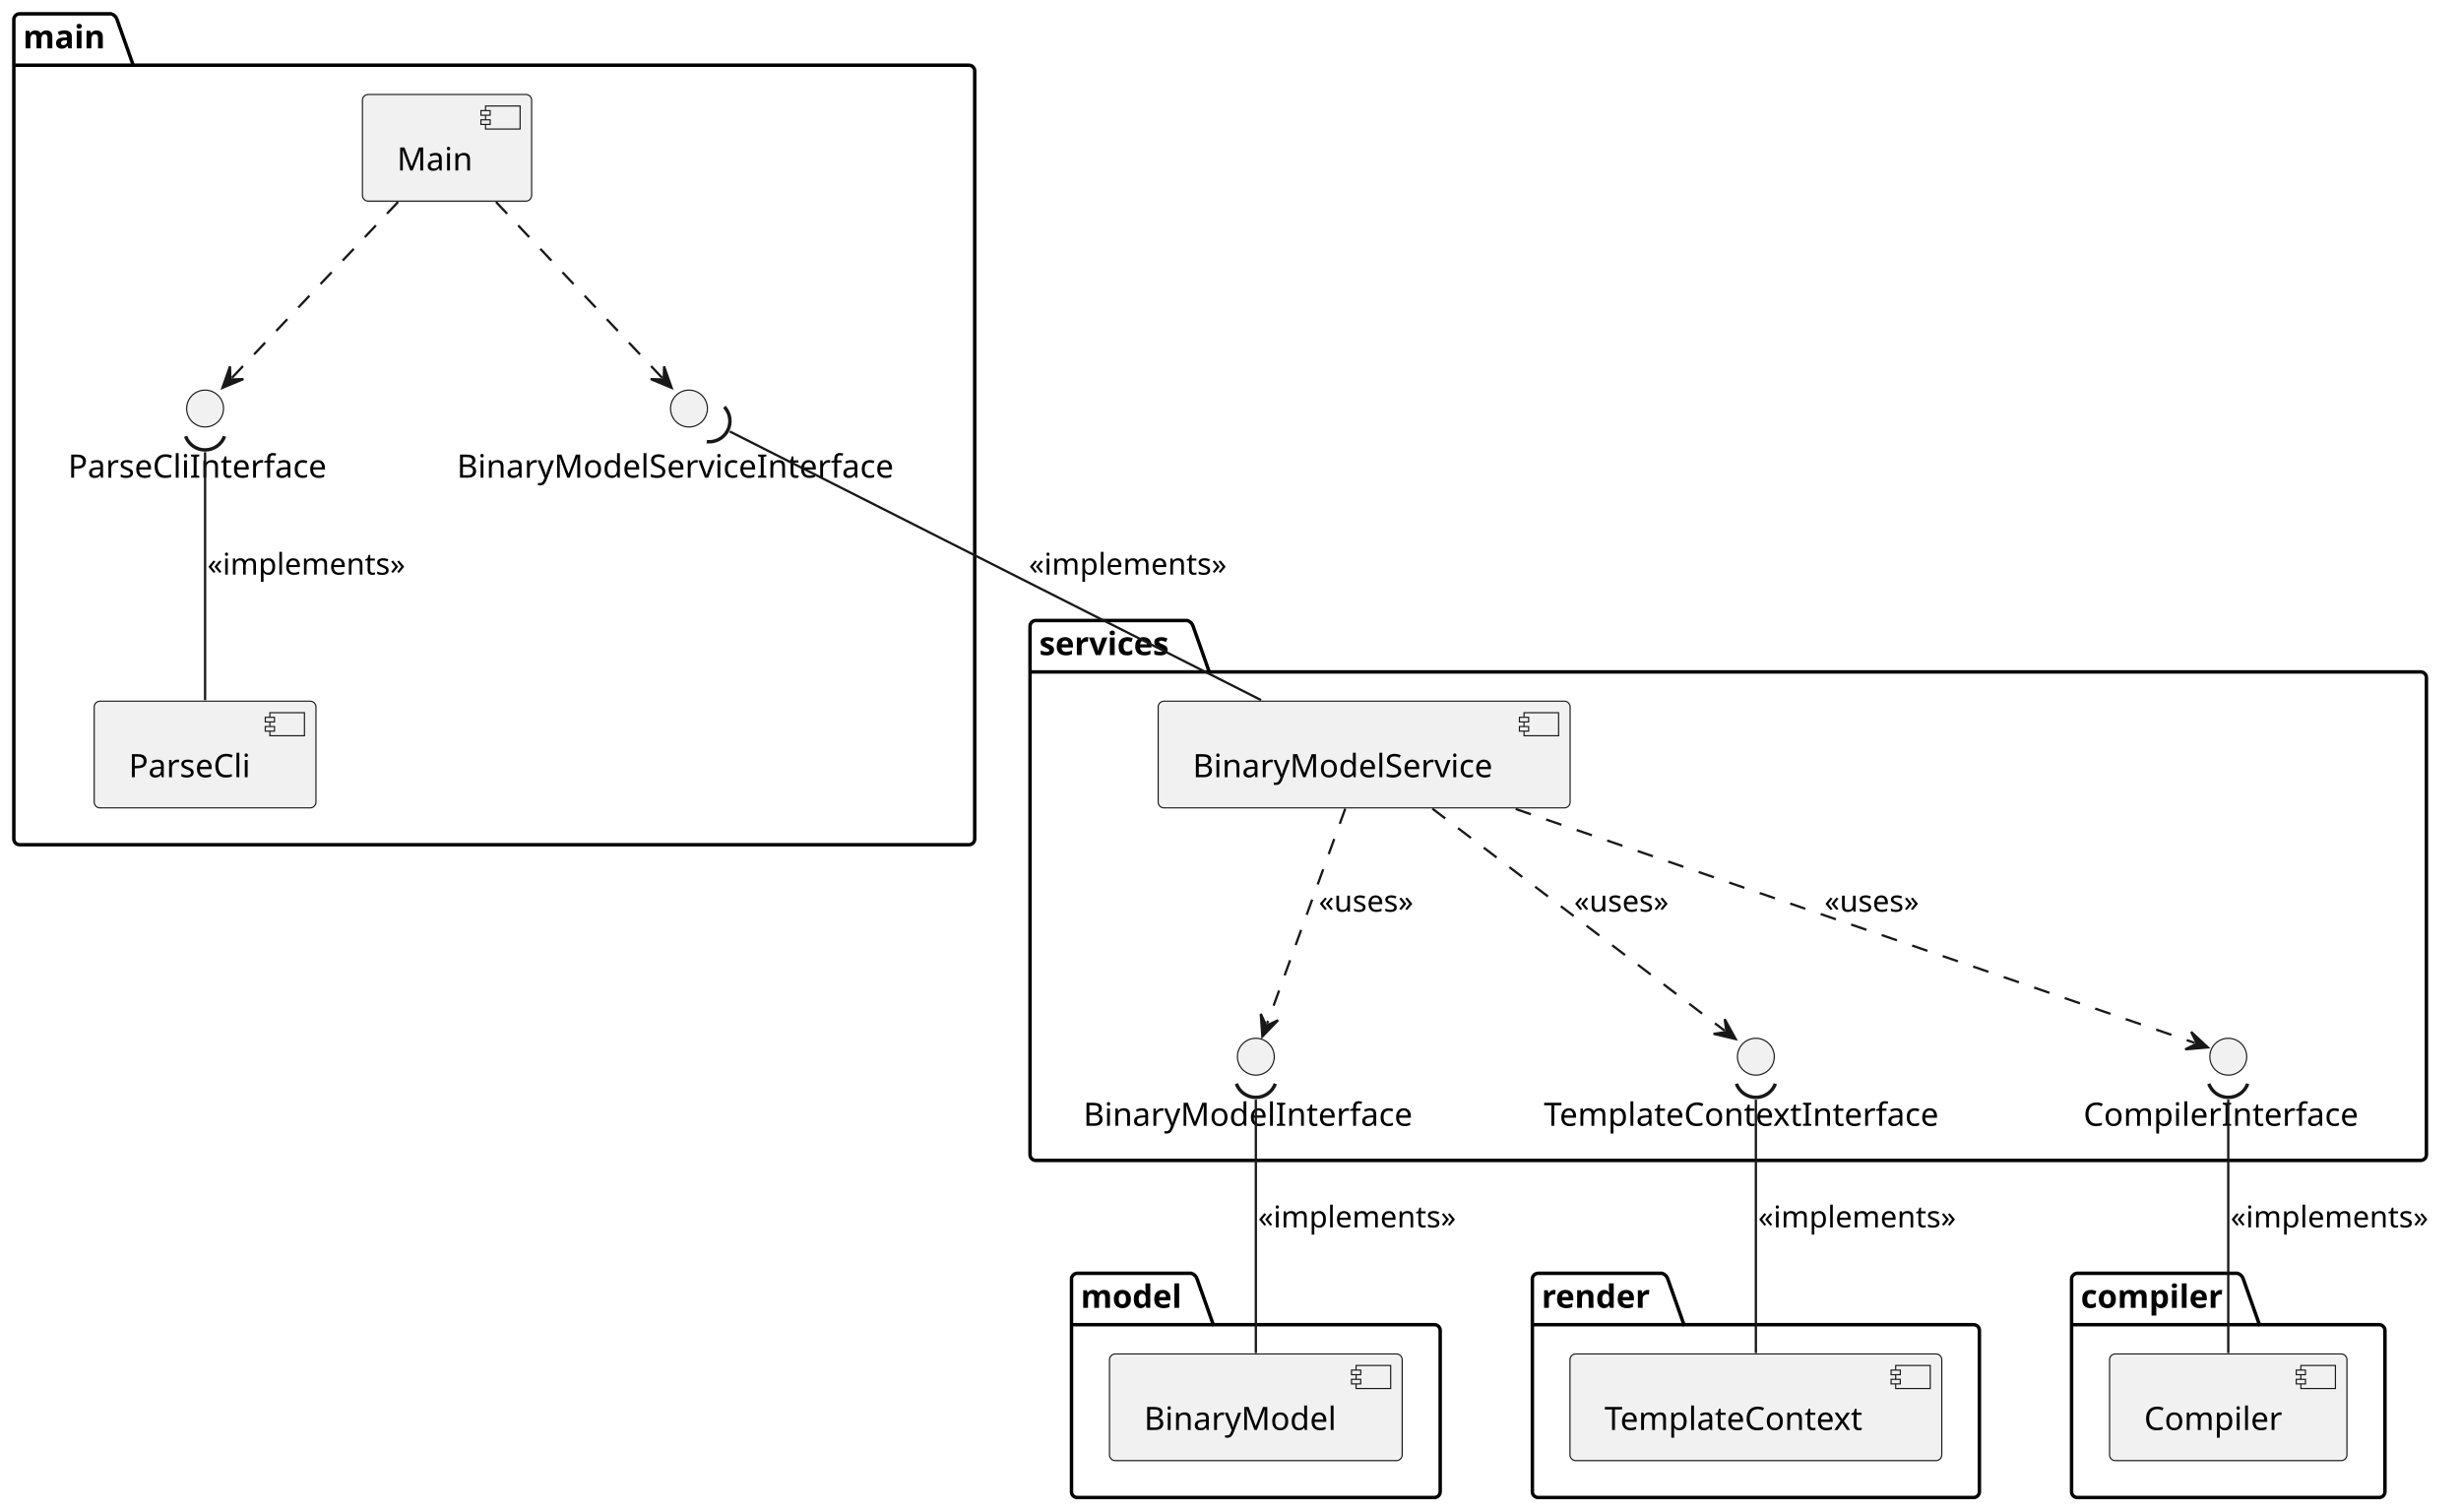
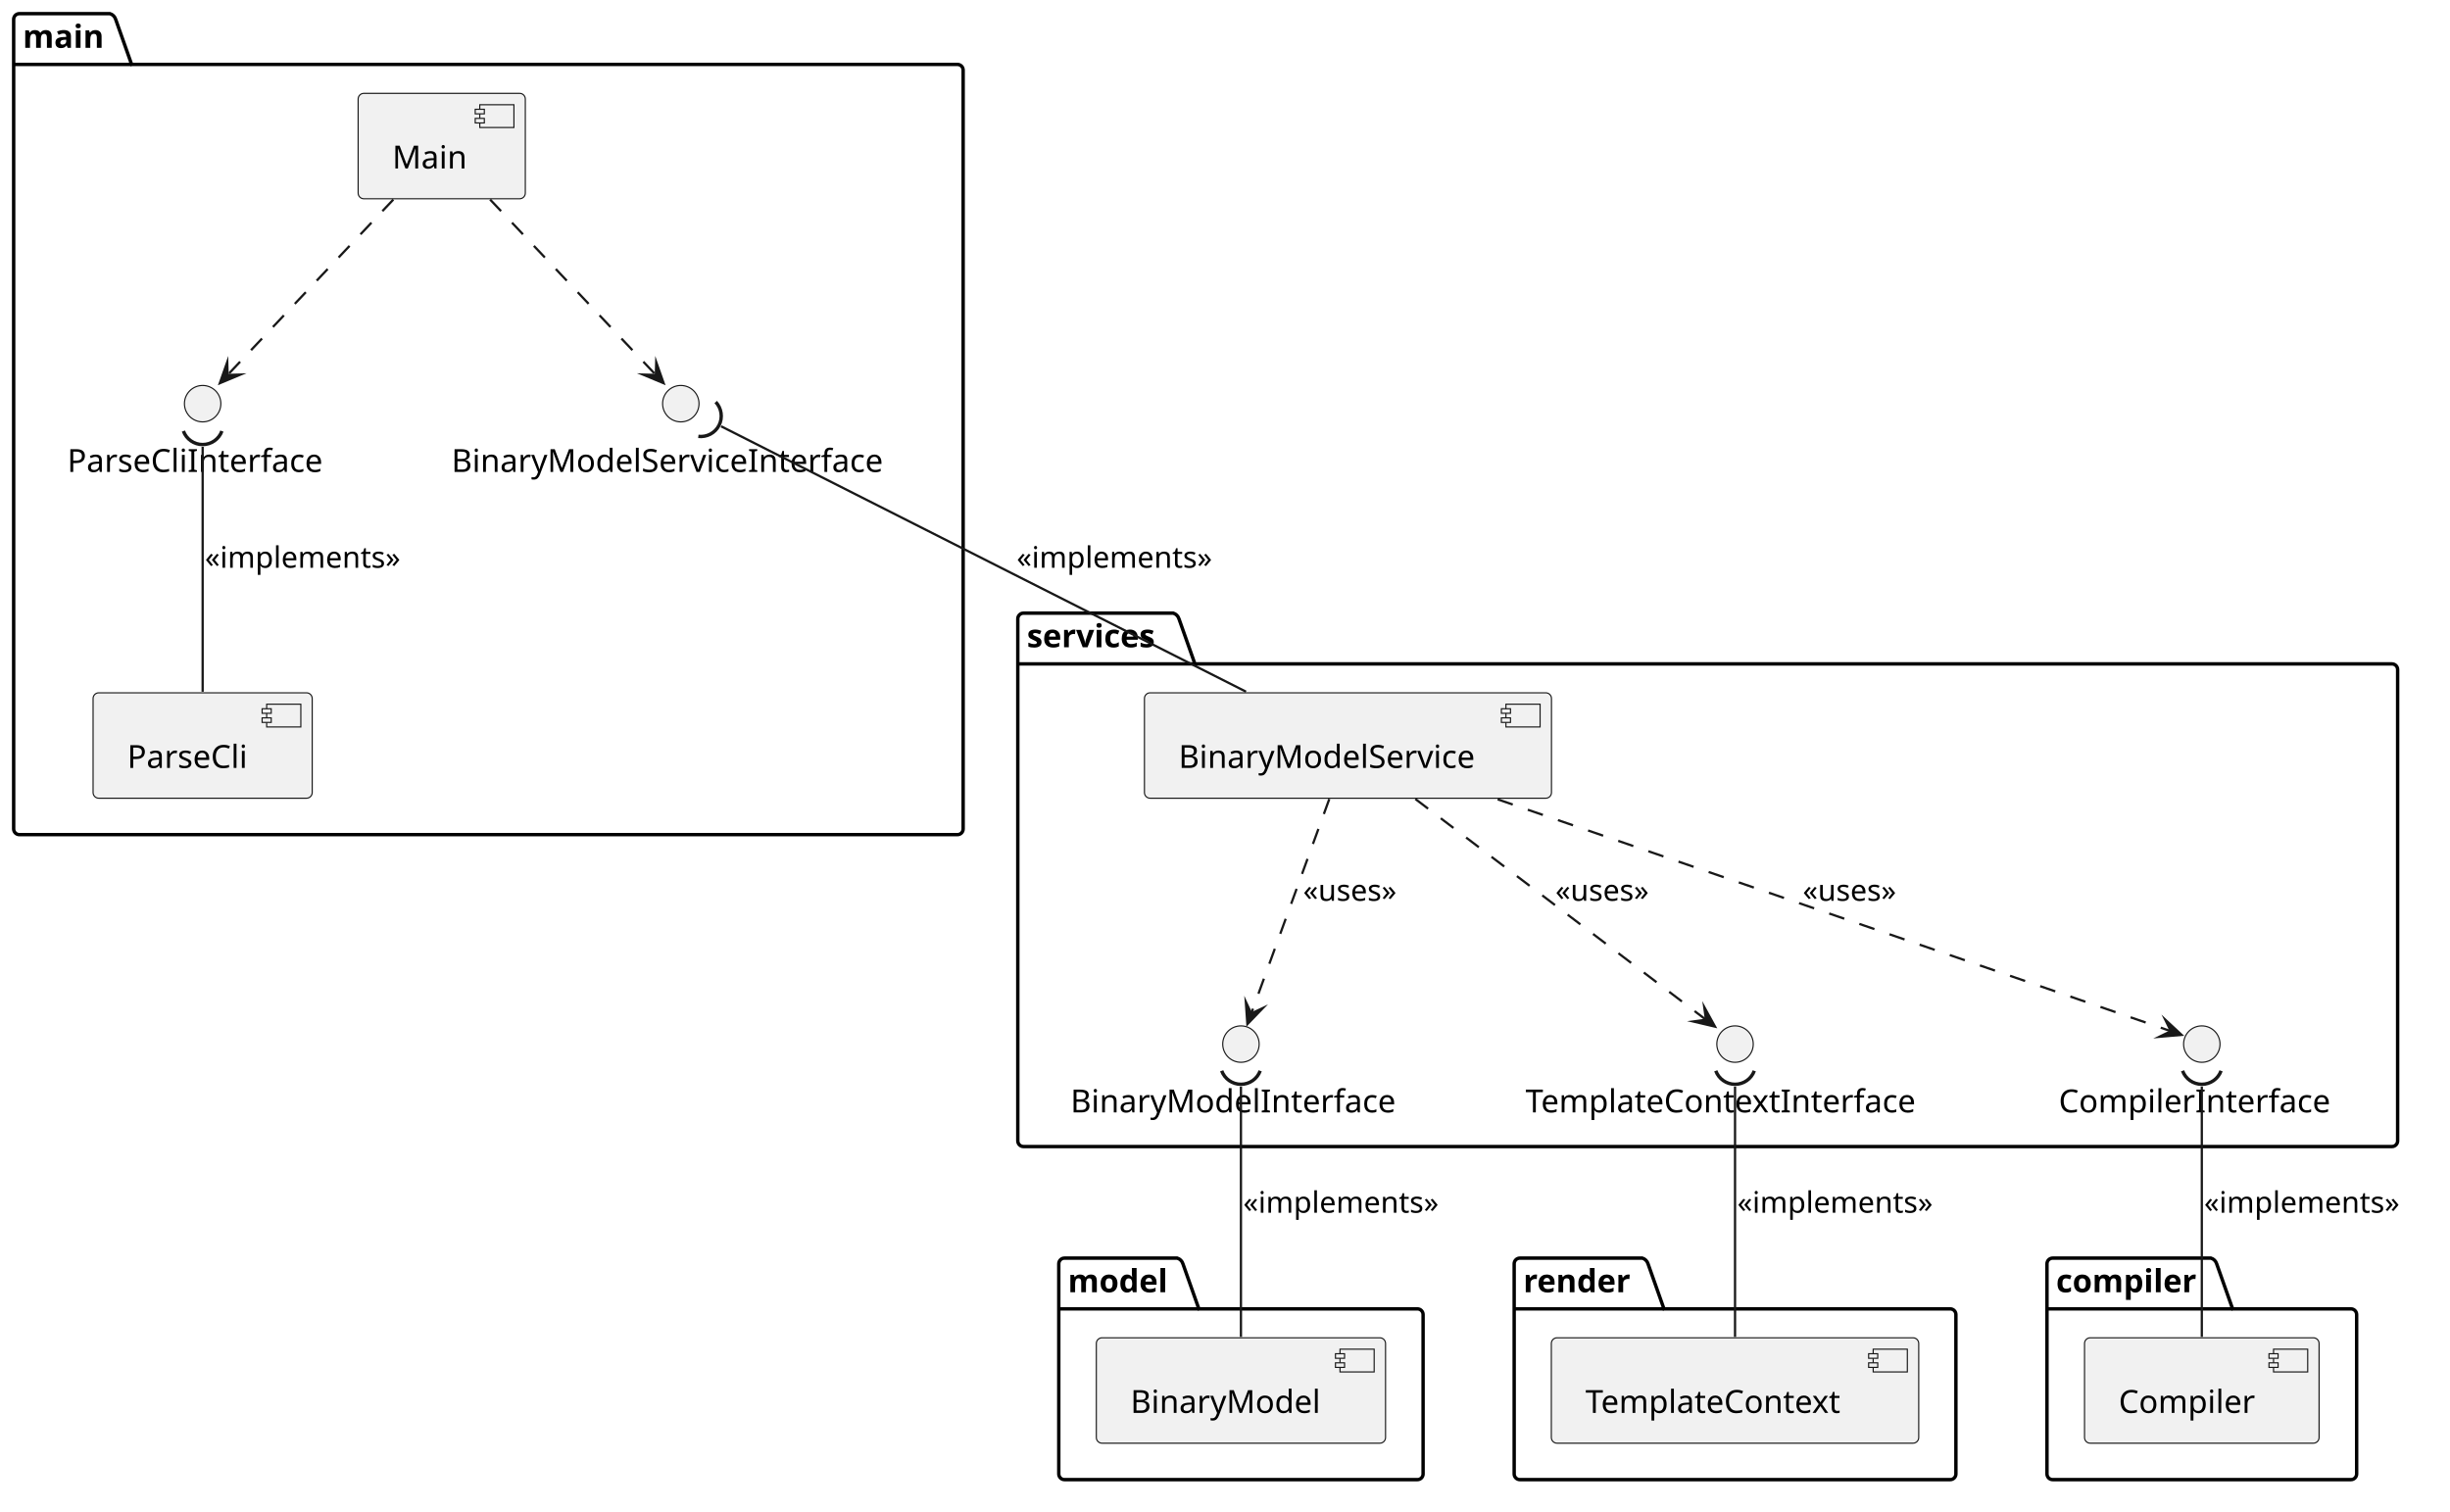
- <svg xmlns="http://www.w3.org/2000/svg" contentStyleType="text/css" data-diagram-type="DESCRIPTION" height="656px" preserveAspectRatio="none" style="width:1068px;height:656px;background:#FFFFFF;" version="1.1" viewBox="0 0 1068 656" width="1068px" zoomAndPan="magnify">
+ <svg xmlns="http://www.w3.org/2000/svg" contentStyleType="text/css" data-diagram-type="DESCRIPTION" height="664px" preserveAspectRatio="none" style="width:1076px;height:664px;background:#FFFFFF;" version="1.1" viewBox="0 0 1076 664" width="1076px" zoomAndPan="magnify">
  <defs />
  <g>
-     <g class="cluster" data-qualified-name="main" data-source-line="4" id="ent0002">
+     <g class="cluster" data-qualified-name="main" data-source-line="4" id="ent0001">
      <path d="M8.5,6 L48.301,6 A3.75,3.75 0 0 1 50.801,8.5 L57.801,28.297 L420.5,28.297 A2.5,2.5 0 0 1 423,30.797 L423,364.09 A2.5,2.5 0 0 1 420.5,366.59 L8.5,366.59 A2.5,2.5 0 0 1 6,364.09 L6,8.5 A2.5,2.5 0 0 1 8.5,6" fill="none" style="stroke:#000000;stroke-width:1.5;" />
      <line style="stroke:#000000;stroke-width:1.5;" x1="6" x2="57.801" y1="28.297" y2="28.297" />
-       <text fill="#000000" font-family="sans-serif" font-size="14" font-weight="bold" lengthAdjust="spacing" textLength="38.801" x="10" y="20.995">main</text>
+       <text fill="#000000" font-family="sans-serif" font-size="14" font-weight="700" lengthAdjust="spacing" textLength="38.801" x="10" y="20.995">main</text>
    </g>
-     <g class="cluster" data-qualified-name="services" data-source-line="10" id="ent0010">
+     <g class="cluster" data-qualified-name="services" data-source-line="10" id="ent0009">
      <path d="M449.5,269.3 L515.284,269.3 A3.75,3.75 0 0 1 517.784,271.8 L524.784,291.597 L1050.5,291.597 A2.5,2.5 0 0 1 1053,294.097 L1053,501.09 A2.5,2.5 0 0 1 1050.5,503.59 L449.5,503.59 A2.5,2.5 0 0 1 447,501.09 L447,271.8 A2.5,2.5 0 0 1 449.5,269.3" fill="none" style="stroke:#000000;stroke-width:1.5;" />
      <line style="stroke:#000000;stroke-width:1.5;" x1="447" x2="524.784" y1="291.597" y2="291.597" />
-       <text fill="#000000" font-family="sans-serif" font-size="14" font-weight="bold" lengthAdjust="spacing" textLength="64.784" x="451" y="284.295">services</text>
+       <text fill="#000000" font-family="sans-serif" font-size="14" font-weight="700" lengthAdjust="spacing" textLength="64.784" x="451" y="284.295">services</text>
    </g>
-     <g class="cluster" data-qualified-name="model" data-source-line="17" id="ent0019">
+     <g class="cluster" data-qualified-name="model" data-source-line="17" id="ent0018">
      <path d="M467.5,552.59 L517.021,552.59 A3.75,3.75 0 0 1 519.521,555.09 L526.521,574.887 L622.5,574.887 A2.5,2.5 0 0 1 625,577.387 L625,647.39 A2.5,2.5 0 0 1 622.5,649.89 L467.5,649.89 A2.5,2.5 0 0 1 465,647.39 L465,555.09 A2.5,2.5 0 0 1 467.5,552.59" fill="none" style="stroke:#000000;stroke-width:1.5;" />
      <line style="stroke:#000000;stroke-width:1.5;" x1="465" x2="526.521" y1="574.887" y2="574.887" />
-       <text fill="#000000" font-family="sans-serif" font-size="14" font-weight="bold" lengthAdjust="spacing" textLength="48.522" x="469" y="567.585">model</text>
+       <text fill="#000000" font-family="sans-serif" font-size="14" font-weight="700" lengthAdjust="spacing" textLength="48.522" x="469" y="567.585">model</text>
    </g>
-     <g class="cluster" data-qualified-name="render" data-source-line="21" id="ent0022">
+     <g class="cluster" data-qualified-name="render" data-source-line="21" id="ent0021">
      <path d="M667.5,552.59 L721.287,552.59 A3.75,3.75 0 0 1 723.787,555.09 L730.787,574.887 L856.5,574.887 A2.5,2.5 0 0 1 859,577.387 L859,647.39 A2.5,2.5 0 0 1 856.5,649.89 L667.5,649.89 A2.5,2.5 0 0 1 665,647.39 L665,555.09 A2.5,2.5 0 0 1 667.5,552.59" fill="none" style="stroke:#000000;stroke-width:1.5;" />
      <line style="stroke:#000000;stroke-width:1.5;" x1="665" x2="730.787" y1="574.887" y2="574.887" />
-       <text fill="#000000" font-family="sans-serif" font-size="14" font-weight="bold" lengthAdjust="spacing" textLength="52.787" x="669" y="567.585">render</text>
+       <text fill="#000000" font-family="sans-serif" font-size="14" font-weight="700" lengthAdjust="spacing" textLength="52.787" x="669" y="567.585">render</text>
    </g>
-     <g class="cluster" data-qualified-name="compiler" data-source-line="25" id="ent0025">
+     <g class="cluster" data-qualified-name="compiler" data-source-line="25" id="ent0024">
      <path d="M901.5,552.59 L971.023,552.59 A3.75,3.75 0 0 1 973.523,555.09 L980.523,574.887 L1032.5,574.887 A2.5,2.5 0 0 1 1035,577.387 L1035,647.39 A2.5,2.5 0 0 1 1032.5,649.89 L901.5,649.89 A2.5,2.5 0 0 1 899,647.39 L899,555.09 A2.5,2.5 0 0 1 901.5,552.59" fill="none" style="stroke:#000000;stroke-width:1.5;" />
      <line style="stroke:#000000;stroke-width:1.5;" x1="899" x2="980.523" y1="574.887" y2="574.887" />
-       <text fill="#000000" font-family="sans-serif" font-size="14" font-weight="bold" lengthAdjust="spacing" textLength="68.523" x="903" y="567.585">compiler</text>
+       <text fill="#000000" font-family="sans-serif" font-size="14" font-weight="700" lengthAdjust="spacing" textLength="68.523" x="903" y="567.585">compiler</text>
    </g>
-     <g class="entity" data-qualified-name="main.Main" data-source-line="5" id="ent0003">
+     <g class="entity" data-qualified-name="main.Main" data-source-line="5" id="ent0002">
      <rect fill="#F1F1F1" height="46.297" rx="2.5" ry="2.5" style="stroke:#181818;stroke-width:0.5;" width="73.421" x="157.29" y="41" />
      <rect fill="#F1F1F1" height="10" style="stroke:#181818;stroke-width:0.5;" width="15" x="210.711" y="46" />
      <rect fill="#F1F1F1" height="2" style="stroke:#181818;stroke-width:0.5;" width="4" x="208.711" y="48" />
      <rect fill="#F1F1F1" height="2" style="stroke:#181818;stroke-width:0.5;" width="4" x="208.711" y="52" />
      <text fill="#000000" font-family="sans-serif" font-size="14" lengthAdjust="spacing" textLength="33.421" x="172.29" y="73.995">Main</text>
    </g>
-     <g class="entity" data-qualified-name="main.ParseCliInterface" data-source-line="5" id="ent0004">
+     <g class="entity" data-qualified-name="main.ParseCliInterface" data-source-line="5" id="ent0003">
      <ellipse cx="89" cy="177.3" fill="#F1F1F1" rx="8" ry="8" style="stroke:#181818;stroke-width:0.5;" />
      <text fill="#000000" font-family="sans-serif" font-size="14" lengthAdjust="spacing" textLength="118.918" x="29.541" y="207.295">ParseCliInterface</text>
    </g>
-     <g class="entity" data-qualified-name="main.BinaryModelServiceInterface" data-source-line="6" id="ent0006">
+     <g class="entity" data-qualified-name="main.BinaryModelServiceInterface" data-source-line="6" id="ent0005">
      <ellipse cx="299" cy="177.3" fill="#F1F1F1" rx="8" ry="8" style="stroke:#181818;stroke-width:0.5;" />
      <text fill="#000000" font-family="sans-serif" font-size="14" lengthAdjust="spacing" textLength="201.441" x="198.279" y="207.295">BinaryModelServiceInterface</text>
    </g>
-     <g class="entity" data-qualified-name="main.ParseCli" data-source-line="7" id="ent0008">
+     <g class="entity" data-qualified-name="main.ParseCli" data-source-line="7" id="ent0007">
      <rect fill="#F1F1F1" height="46.297" rx="2.5" ry="2.5" style="stroke:#181818;stroke-width:0.5;" width="96.239" x="40.88" y="304.3" />
      <rect fill="#F1F1F1" height="10" style="stroke:#181818;stroke-width:0.5;" width="15" x="117.119" y="309.3" />
      <rect fill="#F1F1F1" height="2" style="stroke:#181818;stroke-width:0.5;" width="4" x="115.119" y="311.3" />
      <rect fill="#F1F1F1" height="2" style="stroke:#181818;stroke-width:0.5;" width="4" x="115.119" y="315.3" />
      <text fill="#000000" font-family="sans-serif" font-size="14" lengthAdjust="spacing" textLength="56.239" x="55.88" y="337.295">ParseCli</text>
    </g>
-     <g class="entity" data-qualified-name="services.BinaryModelService" data-source-line="11" id="ent0011">
+     <g class="entity" data-qualified-name="services.BinaryModelService" data-source-line="11" id="ent0010">
      <rect fill="#F1F1F1" height="46.297" rx="2.5" ry="2.5" style="stroke:#181818;stroke-width:0.5;" width="178.763" x="502.62" y="304.3" />
      <rect fill="#F1F1F1" height="10" style="stroke:#181818;stroke-width:0.5;" width="15" x="661.383" y="309.3" />
      <rect fill="#F1F1F1" height="2" style="stroke:#181818;stroke-width:0.5;" width="4" x="659.383" y="311.3" />
      <rect fill="#F1F1F1" height="2" style="stroke:#181818;stroke-width:0.5;" width="4" x="659.383" y="315.3" />
      <text fill="#000000" font-family="sans-serif" font-size="14" lengthAdjust="spacing" textLength="138.763" x="517.62" y="337.295">BinaryModelService</text>
    </g>
-     <g class="entity" data-qualified-name="services.BinaryModelInterface" data-source-line="12" id="ent0013">
+     <g class="entity" data-qualified-name="services.BinaryModelInterface" data-source-line="12" id="ent0012">
      <ellipse cx="545" cy="458.59" fill="#F1F1F1" rx="8" ry="8" style="stroke:#181818;stroke-width:0.5;" />
      <text fill="#000000" font-family="sans-serif" font-size="14" lengthAdjust="spacing" textLength="149.7" x="470.15" y="488.585">BinaryModelInterface</text>
    </g>
-     <g class="entity" data-qualified-name="services.TemplateContextInterface" data-source-line="13" id="ent0015">
+     <g class="entity" data-qualified-name="services.TemplateContextInterface" data-source-line="13" id="ent0014">
      <ellipse cx="762" cy="458.59" fill="#F1F1F1" rx="8" ry="8" style="stroke:#181818;stroke-width:0.5;" />
      <text fill="#000000" font-family="sans-serif" font-size="14" lengthAdjust="spacing" textLength="184.03" x="669.985" y="488.585">TemplateContextInterface</text>
    </g>
-     <g class="entity" data-qualified-name="services.CompilerInterface" data-source-line="14" id="ent0017">
+     <g class="entity" data-qualified-name="services.CompilerInterface" data-source-line="14" id="ent0016">
      <ellipse cx="967" cy="458.59" fill="#F1F1F1" rx="8" ry="8" style="stroke:#181818;stroke-width:0.5;" />
      <text fill="#000000" font-family="sans-serif" font-size="14" lengthAdjust="spacing" textLength="125.692" x="904.154" y="488.585">CompilerInterface</text>
    </g>
-     <g class="entity" data-qualified-name="model.BinaryModel" data-source-line="18" id="ent0020">
+     <g class="entity" data-qualified-name="model.BinaryModel" data-source-line="18" id="ent0019">
      <rect fill="#F1F1F1" height="46.297" rx="2.5" ry="2.5" style="stroke:#181818;stroke-width:0.5;" width="127.022" x="481.49" y="587.59" />
      <rect fill="#F1F1F1" height="10" style="stroke:#181818;stroke-width:0.5;" width="15" x="588.511" y="592.59" />
      <rect fill="#F1F1F1" height="2" style="stroke:#181818;stroke-width:0.5;" width="4" x="586.511" y="594.59" />
      <rect fill="#F1F1F1" height="2" style="stroke:#181818;stroke-width:0.5;" width="4" x="586.511" y="598.59" />
      <text fill="#000000" font-family="sans-serif" font-size="14" lengthAdjust="spacing" textLength="87.022" x="496.49" y="620.585">BinaryModel</text>
    </g>
-     <g class="entity" data-qualified-name="render.TemplateContext" data-source-line="22" id="ent0023">
+     <g class="entity" data-qualified-name="render.TemplateContext" data-source-line="22" id="ent0022">
      <rect fill="#F1F1F1" height="46.297" rx="2.5" ry="2.5" style="stroke:#181818;stroke-width:0.5;" width="161.352" x="681.32" y="587.59" />
      <rect fill="#F1F1F1" height="10" style="stroke:#181818;stroke-width:0.5;" width="15" x="822.672" y="592.59" />
      <rect fill="#F1F1F1" height="2" style="stroke:#181818;stroke-width:0.5;" width="4" x="820.672" y="594.59" />
      <rect fill="#F1F1F1" height="2" style="stroke:#181818;stroke-width:0.5;" width="4" x="820.672" y="598.59" />
      <text fill="#000000" font-family="sans-serif" font-size="14" lengthAdjust="spacing" textLength="121.352" x="696.32" y="620.585">TemplateContext</text>
    </g>
-     <g class="entity" data-qualified-name="compiler.Compiler" data-source-line="26" id="ent0026">
+     <g class="entity" data-qualified-name="compiler.Compiler" data-source-line="26" id="ent0025">
      <rect fill="#F1F1F1" height="46.297" rx="2.5" ry="2.5" style="stroke:#181818;stroke-width:0.5;" width="103.014" x="915.49" y="587.59" />
      <rect fill="#F1F1F1" height="10" style="stroke:#181818;stroke-width:0.5;" width="15" x="998.504" y="592.59" />
      <rect fill="#F1F1F1" height="2" style="stroke:#181818;stroke-width:0.5;" width="4" x="996.504" y="594.59" />
      <rect fill="#F1F1F1" height="2" style="stroke:#181818;stroke-width:0.5;" width="4" x="996.504" y="598.59" />
      <text fill="#000000" font-family="sans-serif" font-size="14" lengthAdjust="spacing" textLength="63.014" x="930.49" y="620.585">Compiler</text>
    </g>
-     <g class="link" data-entity-1="ent0003" data-entity-2="ent0004" data-link-type="dependency" data-source-line="5" id="lnk5">
-       <path d="M172.75,87.64 C149.14,112.63 116.391,147.299 100.65,163.959" fill="none" id="Main-to-ParseCliInterface" style="stroke:#181818;stroke-width:1;stroke-dasharray:7,7;" />
-       <polygon fill="#181818" points="96.53,168.32,105.618,164.525,99.964,164.685,99.803,159.031,96.53,168.32" style="stroke:#181818;stroke-width:1;" />
+     <g class="link" data-entity-1="ent0002" data-entity-2="ent0003" data-link-type="dependency" data-source-line="5" id="lnk4">
+       <path d="M172.75,87.64 C149.14,112.63 115.704,148.025 99.964,164.685" fill="none" id="Main-to-ParseCliInterface" style="stroke:#181818;stroke-width:1;stroke-dasharray:7,7;" />
+       <polygon fill="#181818" points="96.53,168.32,105.618,164.525,99.964,164.685,99.803,159.031,96.53,168.32" style="stroke:#181818;stroke-width:1;stroke-linejoin:miter;stroke-miterlimit:10;" />
    </g>
-     <g class="link" data-entity-1="ent0003" data-entity-2="ent0006" data-link-type="dependency" data-source-line="6" id="lnk7">
-       <path d="M215.25,87.64 C238.86,112.63 271.61,147.299 287.349,163.959" fill="none" id="Main-to-BinaryModelServiceInterface" style="stroke:#181818;stroke-width:1;stroke-dasharray:7,7;" />
-       <polygon fill="#181818" points="291.47,168.32,288.197,159.031,288.036,164.685,282.382,164.525,291.47,168.32" style="stroke:#181818;stroke-width:1;" />
+     <g class="link" data-entity-1="ent0002" data-entity-2="ent0005" data-link-type="dependency" data-source-line="6" id="lnk6">
+       <path d="M215.25,87.64 C238.86,112.63 272.296,148.025 288.036,164.685" fill="none" id="Main-to-BinaryModelServiceInterface" style="stroke:#181818;stroke-width:1;stroke-dasharray:7,7;" />
+       <polygon fill="#181818" points="291.47,168.32,288.197,159.031,288.036,164.685,282.382,164.525,291.47,168.32" style="stroke:#181818;stroke-width:1;stroke-linejoin:miter;stroke-miterlimit:10;" />
    </g>
-     <g class="link" data-entity-1="ent0004" data-entity-2="ent0008" data-source-line="7" id="lnk9">
+     <g class="link" data-entity-1="ent0003" data-entity-2="ent0007" data-source-line="7" id="lnk8">
      <path d="M89,196.26 C89,218.2 89,270.1 89,303.84" fill="none" id="ParseCliInterface-backto-ParseCli" style="stroke:#181818;stroke-width:1;" />
      <path d="M80.543,189.338 A9,9 0 0 0 97.457 189.338" fill="none" style="stroke:#181818;stroke-width:1.5;" />
      <text fill="#000000" font-family="sans-serif" font-size="13" lengthAdjust="spacing" textLength="92.815" x="90" y="249.367">«implements»</text>
    </g>
-     <g class="link" data-entity-1="ent0006" data-entity-2="ent0011" data-source-line="11" id="lnk12">
+     <g class="link" data-entity-1="ent0005" data-entity-2="ent0010" data-source-line="11" id="lnk11">
      <path d="M316.694,187.243 C352.014,205.102 476.46,268.03 547.24,303.81" fill="none" id="BinaryModelServiceInterface-backto-BinaryModelService" style="stroke:#181818;stroke-width:1;" />
      <path d="M306.701,191.666 A9,9 0 0 0 314.333 176.572" fill="none" style="stroke:#181818;stroke-width:1.5;" />
      <text fill="#000000" font-family="sans-serif" font-size="13" lengthAdjust="spacing" textLength="92.815" x="446.5" y="249.367">«implements»</text>
    </g>
-     <g class="link" data-entity-1="ent0011" data-entity-2="ent0013" data-link-type="dependency" data-source-line="12" id="lnk14">
-       <path d="M583.81,350.94 C573.08,380.43 556.861,425.001 549.881,444.191" fill="none" id="BinaryModelService-to-BinaryModelInterface" style="stroke:#181818;stroke-width:1;stroke-dasharray:7,7;" />
-       <polygon fill="#181818" points="547.83,449.83,554.665,442.739,549.539,445.131,547.147,440.005,547.83,449.83" style="stroke:#181818;stroke-width:1;" />
+     <g class="link" data-entity-1="ent0010" data-entity-2="ent0012" data-link-type="dependency" data-source-line="12" id="lnk13">
+       <path d="M583.81,350.94 C573.08,380.43 556.519,425.941 549.539,445.131" fill="none" id="BinaryModelService-to-BinaryModelInterface" style="stroke:#181818;stroke-width:1;stroke-dasharray:7,7;" />
+       <polygon fill="#181818" points="547.83,449.83,554.665,442.739,549.539,445.131,547.147,440.005,547.83,449.83" style="stroke:#181818;stroke-width:1;stroke-linejoin:miter;stroke-miterlimit:10;" />
      <text fill="#000000" font-family="sans-serif" font-size="13" lengthAdjust="spacing" textLength="45.69" x="572.31" y="395.657">«uses»</text>
    </g>
-     <g class="link" data-entity-1="ent0011" data-entity-2="ent0015" data-link-type="dependency" data-source-line="13" id="lnk16">
-       <path d="M621.61,350.94 C661.19,381 724.352,428.991 748.442,447.291" fill="none" id="BinaryModelService-to-TemplateContextInterface" style="stroke:#181818;stroke-width:1;stroke-dasharray:7,7;" />
-       <polygon fill="#181818" points="753.22,450.92,748.473,442.291,749.239,447.896,743.634,448.661,753.22,450.92" style="stroke:#181818;stroke-width:1;" />
+     <g class="link" data-entity-1="ent0010" data-entity-2="ent0014" data-link-type="dependency" data-source-line="13" id="lnk15">
+       <path d="M621.61,350.94 C661.19,381 725.149,429.596 749.239,447.896" fill="none" id="BinaryModelService-to-TemplateContextInterface" style="stroke:#181818;stroke-width:1;stroke-dasharray:7,7;" />
+       <polygon fill="#181818" points="753.22,450.92,748.473,442.291,749.239,447.896,743.634,448.661,753.22,450.92" style="stroke:#181818;stroke-width:1;stroke-linejoin:miter;stroke-miterlimit:10;" />
      <text fill="#000000" font-family="sans-serif" font-size="13" lengthAdjust="spacing" textLength="45.69" x="683.1" y="395.657">«uses»</text>
    </g>
-     <g class="link" data-entity-1="ent0011" data-entity-2="ent0017" data-link-type="dependency" data-source-line="14" id="lnk18">
-       <path d="M657.75,351.09 C751.85,383.5 912.377,438.775 952.447,452.585" fill="none" id="BinaryModelService-to-CompilerInterface" style="stroke:#181818;stroke-width:1;stroke-dasharray:7,7;" />
-       <polygon fill="#181818" points="958.12,454.54,950.914,447.826,953.393,452.911,948.308,455.389,958.12,454.54" style="stroke:#181818;stroke-width:1;" />
+     <g class="link" data-entity-1="ent0010" data-entity-2="ent0016" data-link-type="dependency" data-source-line="14" id="lnk17">
+       <path d="M657.75,351.09 C751.85,383.5 913.323,439.101 953.393,452.911" fill="none" id="BinaryModelService-to-CompilerInterface" style="stroke:#181818;stroke-width:1;stroke-dasharray:7,7;" />
+       <polygon fill="#181818" points="958.12,454.54,950.914,447.826,953.393,452.911,948.308,455.389,958.12,454.54" style="stroke:#181818;stroke-width:1;stroke-linejoin:miter;stroke-miterlimit:10;" />
      <text fill="#000000" font-family="sans-serif" font-size="13" lengthAdjust="spacing" textLength="45.69" x="791.74" y="395.657">«uses»</text>
    </g>
-     <g class="link" data-entity-1="ent0013" data-entity-2="ent0020" data-source-line="18" id="lnk21">
+     <g class="link" data-entity-1="ent0012" data-entity-2="ent0019" data-source-line="18" id="lnk20">
      <path d="M545,477.25 C545,499.18 545,552.88 545,587.21" fill="none" id="BinaryModelInterface-backto-BinaryModel" style="stroke:#181818;stroke-width:1;" />
      <path d="M536.543,470.328 A9,9 0 0 0 553.457 470.328" fill="none" style="stroke:#181818;stroke-width:1.5;" />
      <text fill="#000000" font-family="sans-serif" font-size="13" lengthAdjust="spacing" textLength="92.815" x="546" y="532.657">«implements»</text>
    </g>
-     <g class="link" data-entity-1="ent0015" data-entity-2="ent0023" data-source-line="22" id="lnk24">
+     <g class="link" data-entity-1="ent0014" data-entity-2="ent0022" data-source-line="22" id="lnk23">
      <path d="M762,477.25 C762,499.18 762,552.88 762,587.21" fill="none" id="TemplateContextInterface-backto-TemplateContext" style="stroke:#181818;stroke-width:1;" />
      <path d="M753.543,470.328 A9,9 0 0 0 770.457 470.328" fill="none" style="stroke:#181818;stroke-width:1.5;" />
      <text fill="#000000" font-family="sans-serif" font-size="13" lengthAdjust="spacing" textLength="92.815" x="763" y="532.657">«implements»</text>
    </g>
-     <g class="link" data-entity-1="ent0017" data-entity-2="ent0026" data-source-line="26" id="lnk27">
+     <g class="link" data-entity-1="ent0016" data-entity-2="ent0025" data-source-line="26" id="lnk26">
      <path d="M967,477.25 C967,499.18 967,552.88 967,587.21" fill="none" id="CompilerInterface-backto-Compiler" style="stroke:#181818;stroke-width:1;" />
      <path d="M958.543,470.328 A9,9 0 0 0 975.457 470.328" fill="none" style="stroke:#181818;stroke-width:1.5;" />
      <text fill="#000000" font-family="sans-serif" font-size="13" lengthAdjust="spacing" textLength="92.815" x="968" y="532.657">«implements»</text>
    </g>
  </g>
</svg>
